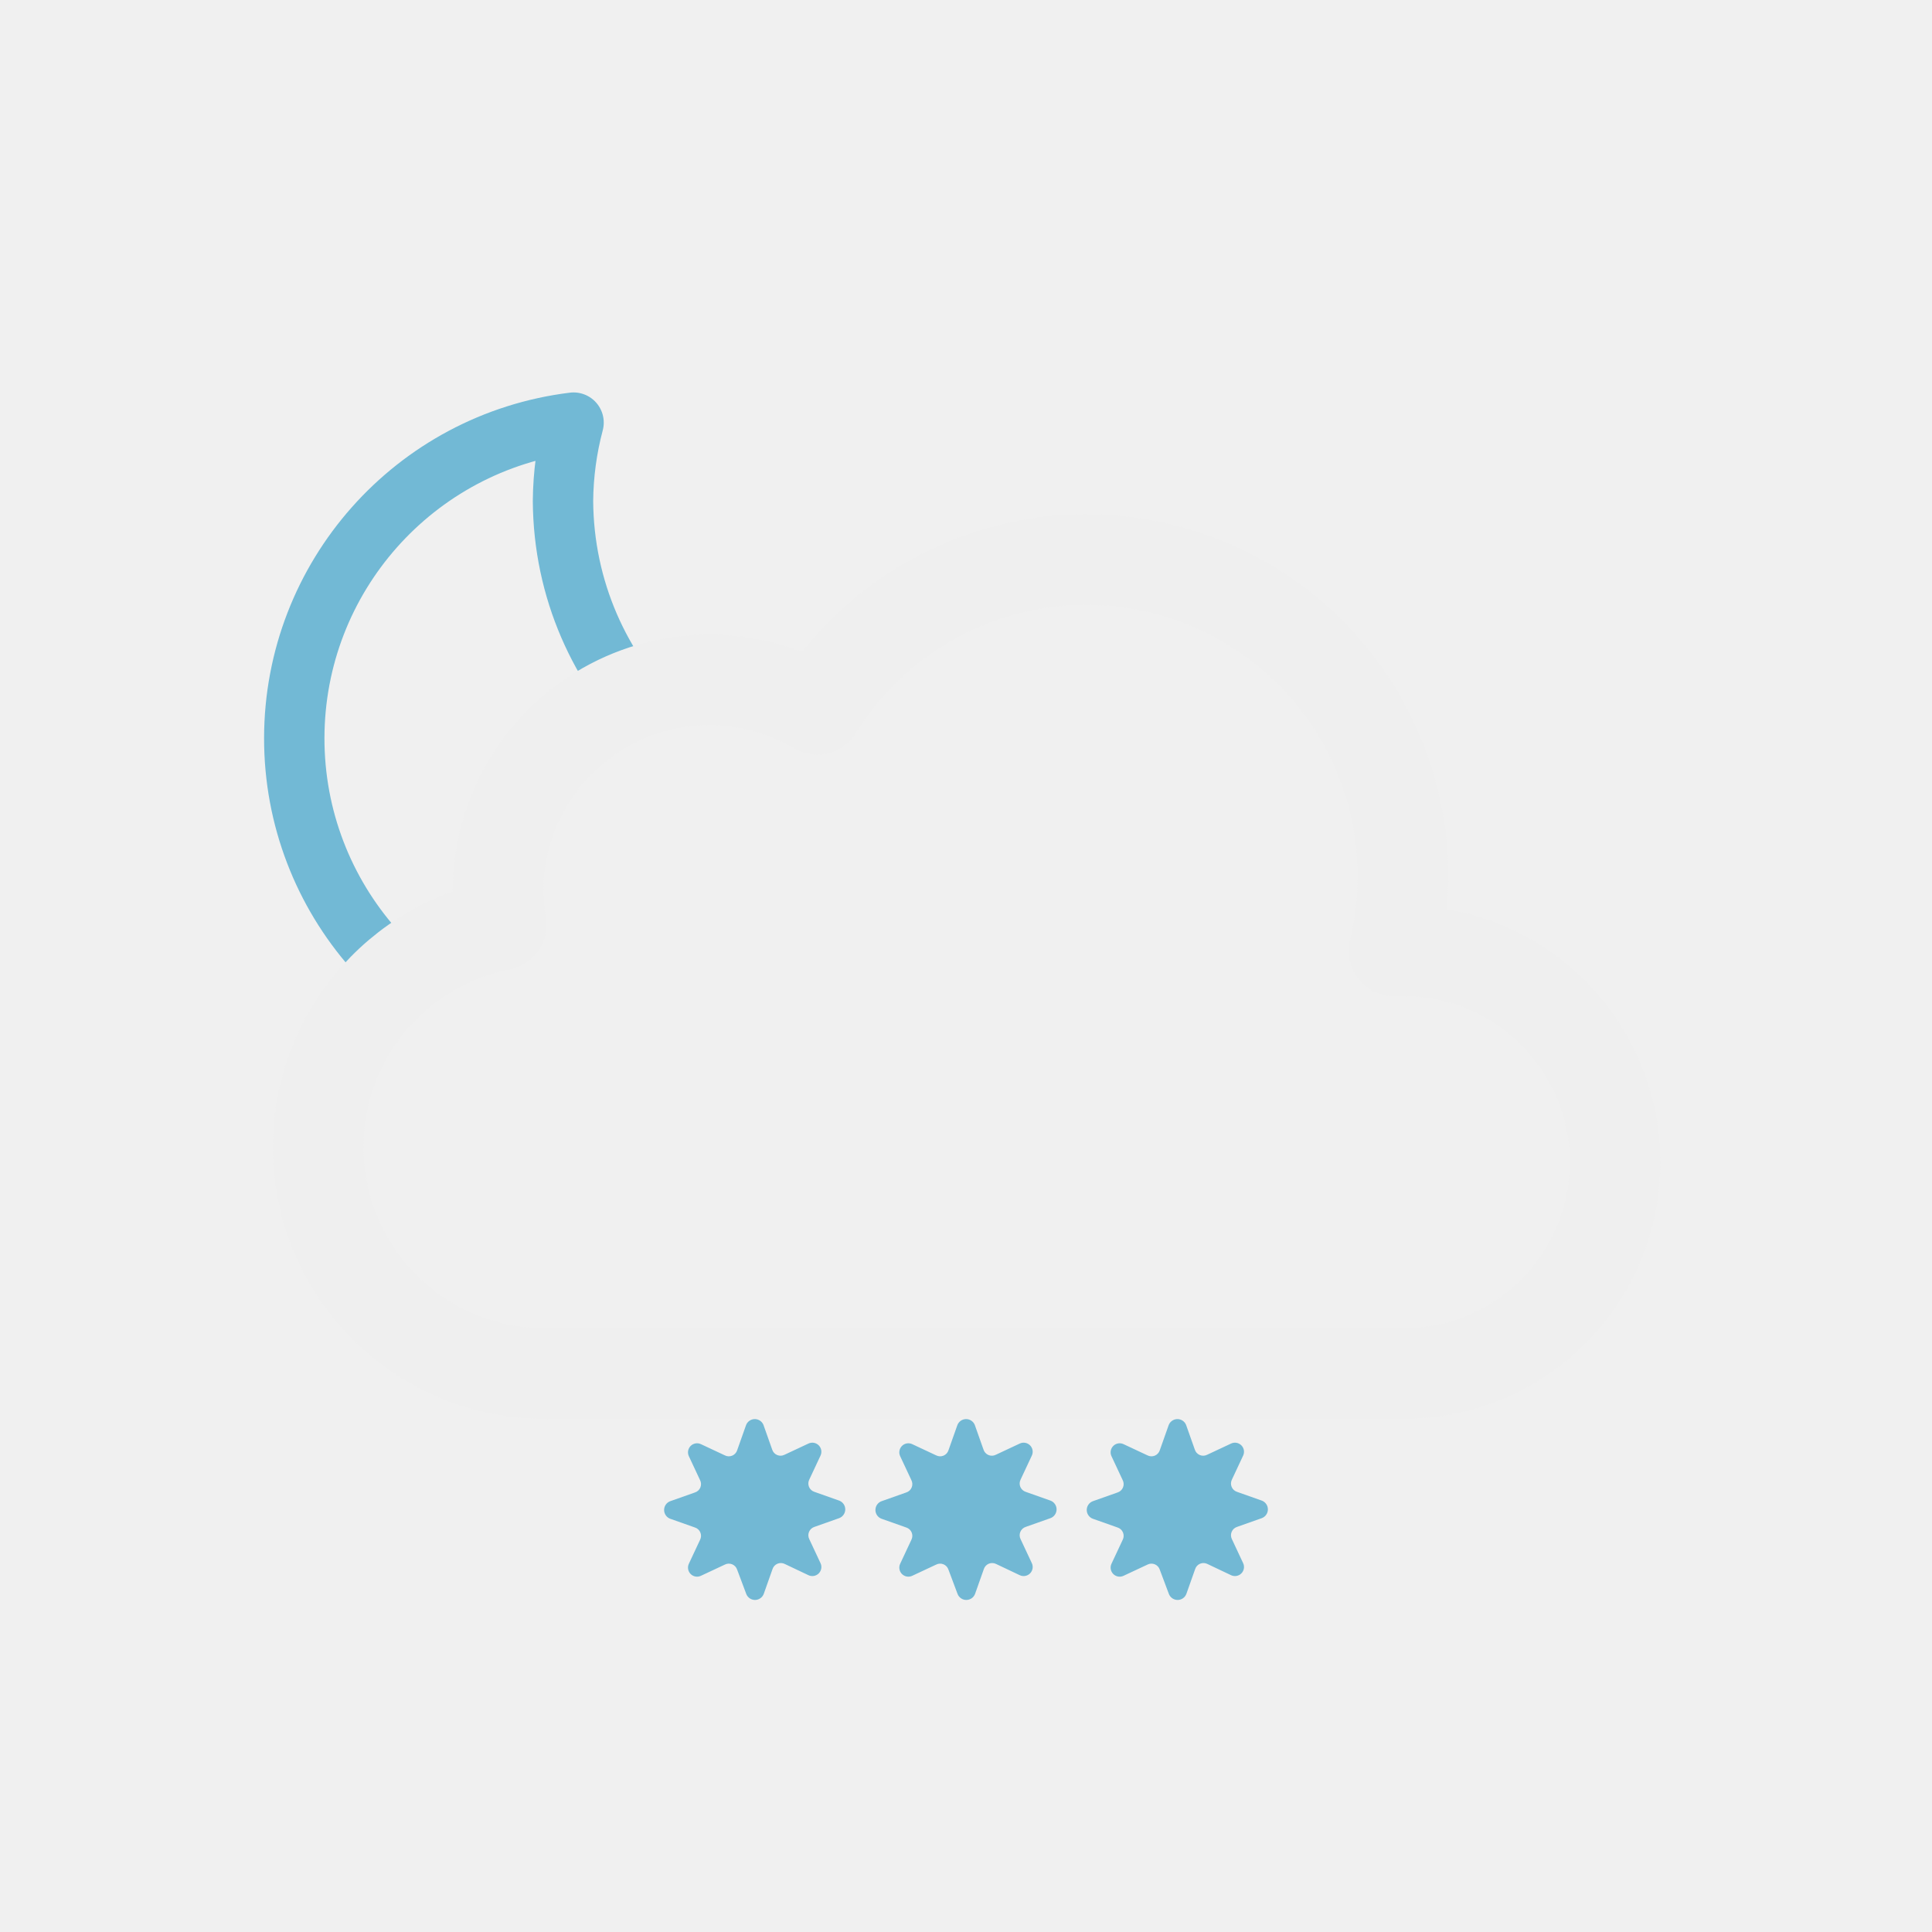
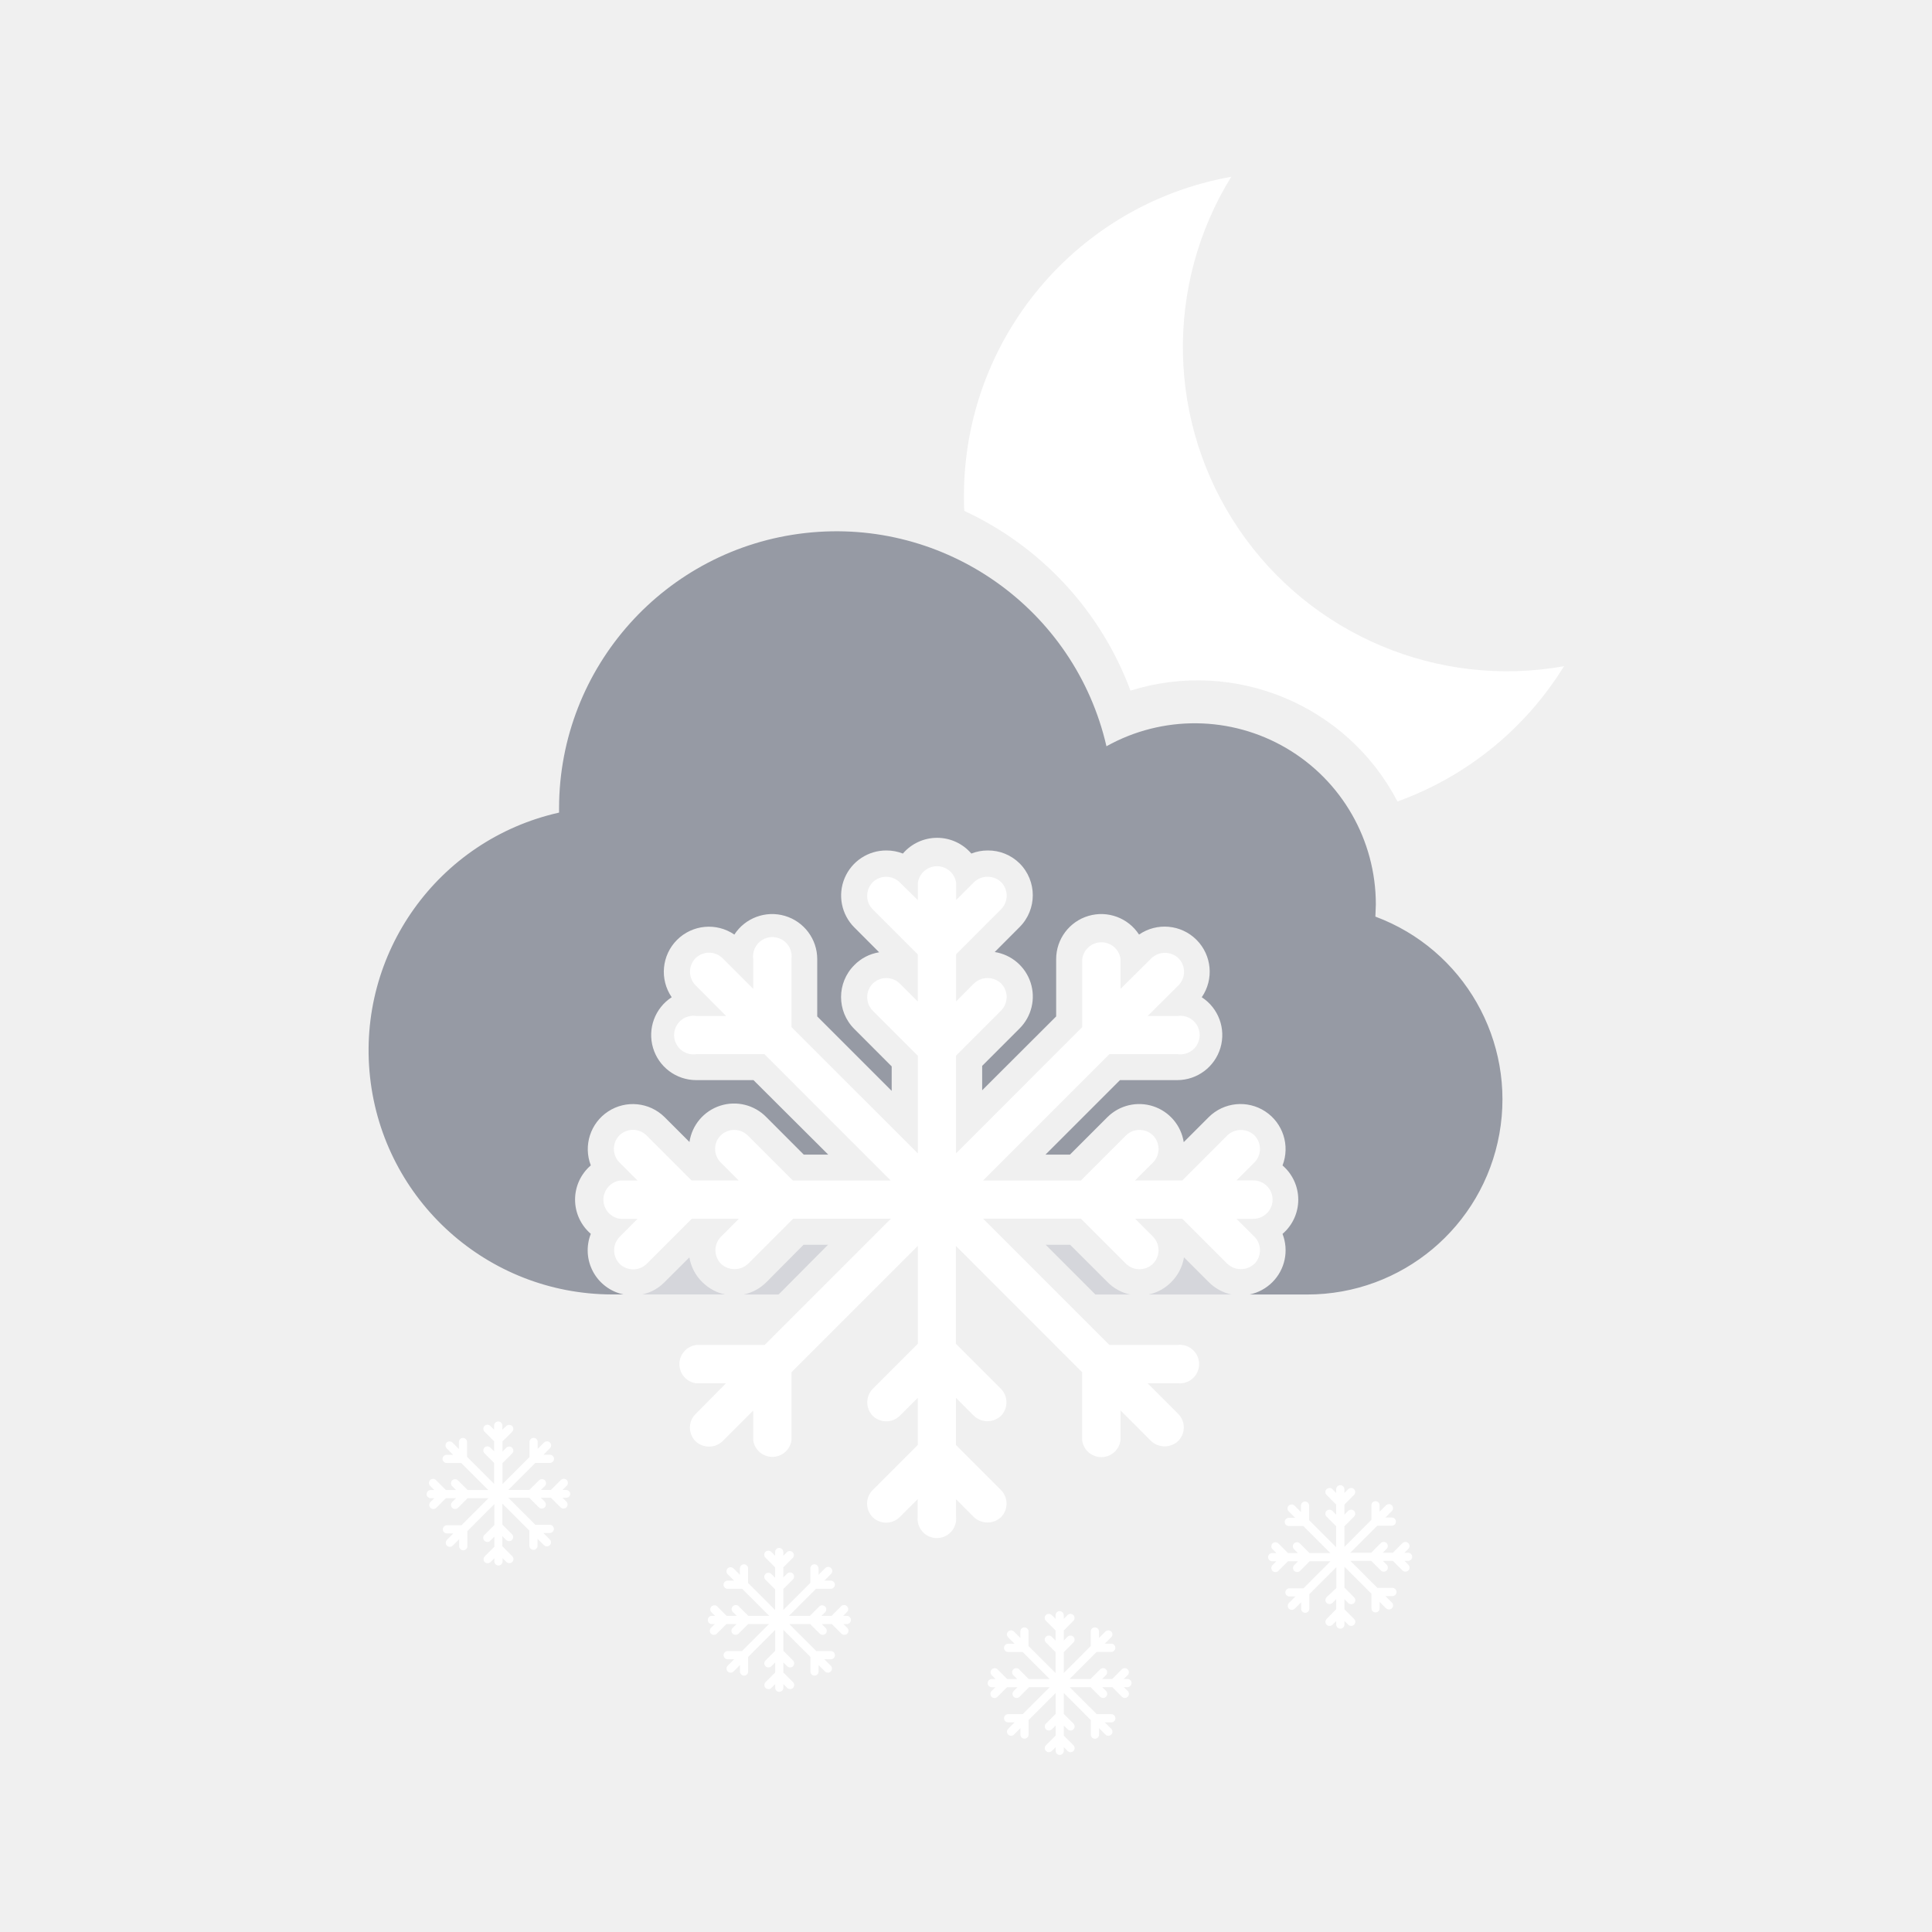
- <svg xmlns="http://www.w3.org/2000/svg" viewBox="0 0 64 64">
+ <svg xmlns="http://www.w3.org/2000/svg" id="ios-style" viewBox="0 0 300 300">
  <defs>
-     <clipPath id="a">
-       <path fill="none" d="M10.55 34.21l-3.83-3.42-2-6 1-7 4-5 5-3h6l5 1 3 3 2.56 4.36-4.56 4.64h-5l-5 5v3l-6.17 3.42z" />
-     </clipPath>
-     <clipPath id="b">
-       <path fill="none" d="M21.17 46.81L18 64h24l2.75-17.19H21.17z" />
-     </clipPath>
+     <style>.cls-1{fill:#d5d6db;}.cls-2{fill:#969aa4;}.cls-3{fill:#fff;}</style>
  </defs>
-   <g clip-path="url(#a)">
-     <g>
-       <path fill="none" stroke="#72b9d5" stroke-linecap="round" stroke-linejoin="round" stroke-width="2" d="M29.33 27.13A10.6 10.6 0 0118.65 16.6 10.44 10.44 0 0119 14a10.54 10.54 0 1011.5 13.07 11.46 11.46 0 01-1.17.06z" />
-       <animateTransform attributeName="transform" dur="10s" repeatCount="indefinite" type="rotate" values="-10 19.22 24.293;10 19.22 24.293;-10 19.22 24.293" />
-     </g>
-   </g>
-   <path fill="none" stroke="#efefef" stroke-linejoin="round" stroke-width="3" d="M46.5 31.5h-.32a10.49 10.49 0 00-19.11-8 7 7 0 00-10.57 6 7.21 7.21 0 00.1 1.14A7.5 7.5 0 0018 45.5a4.19 4.19 0 00.5 0v0h28a7 7 0 000-14z" />
-   <g clip-path="url(#b)">
-     <g>
-       <g>
-         <g>
-           <path fill="#72b8d4" d="M32.29 47.2l.29.82a.29.29 0 00.41.17l.79-.37a.3.3 0 01.4.4l-.37.79a.29.29 0 00.17.41l.82.29a.31.31 0 010 .58l-.82.29a.29.29 0 00-.17.41l.37.79a.3.3 0 01-.4.4l-.78-.37a.29.29 0 00-.41.17l-.29.82a.31.31 0 01-.58 0l-.3-.8a.29.29 0 00-.41-.17l-.79.37a.3.3 0 01-.4-.4l.37-.79a.29.29 0 00-.17-.41l-.82-.29a.31.31 0 010-.58l.82-.29a.29.29 0 00.17-.41l-.37-.79a.3.3 0 01.4-.4l.79.37a.29.29 0 00.41-.17l.29-.82a.31.31 0 01.58-.02z" />
-           <animateTransform attributeName="transform" dur="9s" repeatCount="indefinite" type="rotate" values="0 32 50; 180 32 50; 360 32 50" />
-         </g>
-         <animateTransform attributeName="transform" dur="3s" repeatCount="indefinite" type="translate" values="-3 0; 3 0" />
-       </g>
-       <animateTransform attributeName="transform" dur="3s" repeatCount="indefinite" type="translate" values="2 -6; -2 12" />
-       <animate attributeName="opacity" dur="3s" repeatCount="indefinite" values="1;1;1;0" />
-     </g>
-     <g>
-       <g>
-         <g>
-           <path fill="#72b8d4" d="M39.29 47.2l.29.82a.29.29 0 00.41.17l.79-.37a.3.3 0 01.4.4l-.37.79a.29.29 0 00.17.41l.82.29a.31.31 0 010 .58l-.82.29a.29.29 0 00-.17.41l.37.79a.3.3 0 01-.4.4l-.78-.37a.29.29 0 00-.41.17l-.29.82a.31.31 0 01-.58 0l-.3-.8a.29.29 0 00-.41-.17l-.79.37a.3.3 0 01-.4-.4l.37-.79a.29.29 0 00-.17-.41l-.82-.29a.31.31 0 010-.58l.82-.29a.29.29 0 00.17-.41l-.37-.79a.3.3 0 01.4-.4l.79.37a.29.29 0 00.41-.17l.29-.82a.31.31 0 01.58-.02z" />
-           <animateTransform attributeName="transform" dur="6s" repeatCount="indefinite" type="rotate" values="0 39 50; 180 39 50; 360 39 50" />
-         </g>
-         <animateTransform attributeName="transform" begin="-1s" dur="3s" repeatCount="indefinite" type="translate" values="0 0; 3 0" />
-       </g>
-       <animateTransform attributeName="transform" begin="-1s" dur="3s" repeatCount="indefinite" type="translate" values="2 -6; -2 12" />
-       <animate attributeName="opacity" begin="-1s" dur="3s" repeatCount="indefinite" values="1;1;1;0" />
-     </g>
-     <g>
-       <g>
-         <g>
-           <path fill="#72b8d4" d="M25.29 47.2l.29.82a.29.29 0 00.41.17l.79-.37a.3.3 0 01.4.4l-.37.79a.29.29 0 00.17.41l.82.29a.31.31 0 010 .58l-.82.29a.29.29 0 00-.17.41l.37.79a.3.3 0 01-.4.4l-.78-.37a.29.29 0 00-.41.17l-.29.82a.31.31 0 01-.58 0l-.3-.8a.29.29 0 00-.41-.17l-.79.37a.3.3 0 01-.4-.4l.37-.79a.29.29 0 00-.17-.41l-.82-.29a.31.31 0 010-.58l.82-.29a.29.29 0 00.17-.41l-.37-.79a.3.3 0 01.4-.4l.79.37a.29.29 0 00.41-.17l.29-.82a.31.31 0 01.58-.02z" />
-           <animateTransform attributeName="transform" dur="6s" repeatCount="indefinite" type="rotate" values="0 25 50; 180 25 50; 360 25 50" />
-         </g>
-         <animateTransform attributeName="transform" begin="-1.5s" dur="3s" repeatCount="indefinite" type="translate" values="-3 0; 2 0" />
-       </g>
-       <animateTransform attributeName="transform" begin="-1.5s" dur="3s" repeatCount="indefinite" type="translate" values="2 -6; -2 12" />
-       <animate attributeName="opacity" begin="-1.5s" dur="3s" repeatCount="indefinite" values="1;1;1;0" />
-     </g>
-   </g>
+   <path class="cls-1" d="M128.57,193.29h-3.8L119,199.1a7.09,7.09,0,0,1-3.52,1.91h5.42Z" />
+   <path class="cls-1" d="M166.17,193.29h-3.8l7.72,7.72h5.4a7,7,0,0,1-3.51-1.92Z" />
+   <path class="cls-1" d="M109.05,199.08a6.9,6.9,0,0,1-2-3.84l-3.87,3.86A6.89,6.89,0,0,1,99.73,201h12.85A7,7,0,0,1,109.05,199.08Z" />
+   <path class="cls-2" d="M213.57,142.32c0-.63.07-1.26.07-1.89a28.12,28.12,0,0,0-41.83-24.55,43.05,43.05,0,0,0-85,9.56c0,.25,0,.5,0,.74A37.87,37.87,0,0,0,95,201h1.81a7,7,0,0,1-5.07-9.41,7,7,0,0,1,0-10.63,7,7,0,0,1,11.45-7.5l3.87,3.87A7,7,0,0,1,119,173.47l5.81,5.82h3.8L117,167.72h-8.9a7,7,0,0,1-3.8-12.87,7,7,0,0,1,9.73-9.73,7,7,0,0,1,12.87,3.81v8.9l11.56,11.56v-3.8l-5.81-5.82a7,7,0,0,1,0-9.9,6.92,6.92,0,0,1,3.86-2L132.65,144a7,7,0,0,1,5-11.94,6.88,6.88,0,0,1,2.55.48,7,7,0,0,1,10.63,0,6.84,6.84,0,0,1,2.55-.48,6.93,6.93,0,0,1,4.94,2,7,7,0,0,1,0,9.9l-3.86,3.87a7,7,0,0,1,3.86,11.87l-5.81,5.81v3.79L164,157.83v-8.9a7,7,0,0,1,12.87-3.81,7,7,0,0,1,9.74,9.73,7,7,0,0,1-3.81,12.87h-8.89l-11.57,11.57h3.8l5.82-5.82a7,7,0,0,1,11.85,3.88l3.88-3.88a7,7,0,0,1,11.46,7.5,7,7,0,0,1,0,10.63,7,7,0,0,1-1.58,7.5,7.09,7.09,0,0,1-3.52,1.91H203a30.29,30.29,0,0,0,10.54-58.69Z" />
+   <path class="cls-1" d="M187.7,199.09l-3.85-3.85a7,7,0,0,1-2,3.86,6.92,6.92,0,0,1-3.5,1.91h12.86A7.13,7.13,0,0,1,187.7,199.09Z" />
+   <path class="cls-3" d="M197.61,186.29a3,3,0,0,0-3-3H192l2.79-2.79a3,3,0,0,0,0-4.2,3.06,3.06,0,0,0-4.21,0l-7,7h-7.33l2.79-2.79a3,3,0,0,0,0-4.2,3,3,0,0,0-4.2,0l-7,7H152.65l19.61-19.62h10.57a3,3,0,1,0,0-5.93h-4.62L183,153a3,3,0,0,0,0-4.2,3.06,3.06,0,0,0-4.21,0L174,153.55v-4.62a3,3,0,0,0-5.95,0v10.56L148.45,179.1V163.92l7-7a3,3,0,0,0,0-4.21,3.06,3.06,0,0,0-4.21,0l-2.78,2.79v-7.32l7-7a3,3,0,0,0,0-4.2,3.06,3.06,0,0,0-4.21,0l-2.78,2.78v-2.64a3,3,0,0,0-5.95,0v2.65L139.7,137a3,3,0,0,0-4.19,0,3,3,0,0,0,0,4.2l7,7v7.32l-2.79-2.79a3,3,0,0,0-4.2,0,3,3,0,0,0,0,4.21l7,7V179.1l-19.62-19.61V148.93a3,3,0,1,0-5.94,0v4.62l-4.76-4.76a3,3,0,0,0-4.2,0,3,3,0,0,0,0,4.2l4.75,4.77h-4.62a3,3,0,1,0,0,5.93h10.57l19.61,19.62H123.11l-7-7a3,3,0,0,0-4.2,0,2.92,2.92,0,0,0-.87,2.1,3,3,0,0,0,.87,2.1l2.79,2.79h-7.32l-7-7a3,3,0,0,0-4.2,0,3,3,0,0,0,0,4.2L99,183.31H96.31a3,3,0,0,0,0,5.95H99l-2.78,2.79a3,3,0,0,0,0,4.2,3,3,0,0,0,4.2,0l7-7h7.32l-2.79,2.79a3,3,0,0,0,0,4.2,3.08,3.08,0,0,0,4.21,0l7-7h15.18l-19.61,19.61H108.11a3,3,0,0,0,0,5.95h4.62L108,219.58a2.94,2.94,0,0,0-.87,2.1,3,3,0,0,0,.87,2.11,3.05,3.05,0,0,0,4.2,0l4.76-4.76v4.62a3,3,0,0,0,5.94,0V213.08l19.62-19.62v15.2l-7,7a3,3,0,0,0,0,4.19,3,3,0,0,0,4.19,0l2.8-2.79v7.32l-7,7a2.94,2.94,0,0,0-.87,2.1,3,3,0,0,0,.86,2.1,3,3,0,0,0,4.2,0l2.8-2.79v2.66a3,3,0,1,0,5.95,0v-2.66l2.78,2.79a3.08,3.08,0,0,0,4.21,0,3,3,0,0,0,0-4.2l-7-7v-7.32l2.79,2.79a3.06,3.06,0,0,0,4.2,0,3,3,0,0,0,0-4.19l-7-7v-15.2l19.61,19.62v10.57a3,3,0,0,0,5.95,0V219l4.75,4.76a3.08,3.08,0,0,0,4.21,0,3,3,0,0,0,.87-2.11,2.94,2.94,0,0,0-.87-2.1l-4.76-4.76h4.62a3,3,0,1,0,0-5.95H172.26l-19.61-19.61h15.19l7,7a3,3,0,0,0,4.2,0,3,3,0,0,0,0-4.2l-2.78-2.79h7.32l7,7a3.08,3.08,0,0,0,4.21,0,3,3,0,0,0,0-4.2L192,189.26h2.65A3,3,0,0,0,197.61,186.29Z" />
+   <path class="cls-3" d="M175.54,107.24A35,35,0,0,1,217,124.45a50.55,50.55,0,0,0,25.86-21,50.33,50.33,0,0,1-51.67-76,50.35,50.35,0,0,0-41.51,49.56c0,.78,0,1.55.06,2.32A50,50,0,0,1,175.54,107.24Z" />
+   <path class="cls-3" d="M132.13,251.55a.63.63,0,0,0-.63-.64h-.57l.59-.6a.63.63,0,0,0,0-.9.65.65,0,0,0-.9,0l-1.49,1.5h-1.57l.6-.6a.64.64,0,0,0-.9-.9l-1.5,1.5h-3.25l4.2-4.2H129a.64.64,0,0,0,.64-.64.64.64,0,0,0-.64-.63h-1l1-1a.64.64,0,1,0-.9-.9l-1,1v-1a.64.64,0,0,0-.64-.64.64.64,0,0,0-.63.64v2.26l-4.2,4.2v-3.25l1.5-1.5a.65.65,0,0,0,0-.9.65.65,0,0,0-.9,0l-.6.6v-1.57l1.5-1.5a.64.64,0,0,0-.9-.9l-.6.6V241a.64.64,0,0,0-.64-.64.64.64,0,0,0-.63.64v.57l-.6-.6a.65.65,0,0,0-.9,0,.63.63,0,0,0,0,.9l1.5,1.5V245l-.6-.6a.65.65,0,0,0-.9,0,.65.65,0,0,0,0,.9l1.5,1.5V250l-4.2-4.2v-2.26a.64.64,0,0,0-.64-.64.64.64,0,0,0-.63.64v1l-1-1a.65.65,0,0,0-.9,0,.63.63,0,0,0,0,.9l1,1h-1a.64.64,0,0,0-.64.63.64.64,0,0,0,.64.64h2.26l4.2,4.2h-3.25l-1.5-1.5a.65.65,0,0,0-.9,0,.63.63,0,0,0,0,.9l.6.6h-1.57l-1.5-1.5a.64.64,0,0,0-.9.9l.6.6h-.57a.64.64,0,0,0,0,1.27H111l-.6.6a.65.65,0,0,0,0,.9.65.65,0,0,0,.9,0l1.5-1.5h1.57l-.6.6a.63.63,0,0,0,0,.9.67.67,0,0,0,.9,0l1.5-1.5h3.25l-4.2,4.2H113a.64.64,0,0,0-.64.63.64.64,0,0,0,.64.64h1l-1,1a.63.63,0,0,0,0,.9.65.65,0,0,0,.9,0l1-1v1a.64.64,0,0,0,.63.64.64.64,0,0,0,.64-.64v-2.26l4.2-4.2v3.25l-1.5,1.5a.63.63,0,0,0,0,.9.66.66,0,0,0,.9,0l.6-.6v1.57l-1.5,1.49a.65.65,0,0,0,0,.9.63.63,0,0,0,.9,0l.6-.59v.57a.63.63,0,0,0,.63.63.64.64,0,0,0,.64-.63v-.57l.6.59a.65.65,0,0,0,.9,0,.65.65,0,0,0,0-.9l-1.5-1.49v-1.57l.6.6a.67.67,0,0,0,.9,0,.65.65,0,0,0,0-.9l-1.5-1.5v-3.25l4.2,4.2v2.26a.64.64,0,0,0,.63.64.64.64,0,0,0,.64-.64v-1l1,1a.65.65,0,0,0,.9,0,.65.65,0,0,0,0-.9l-1-1h1a.64.64,0,0,0,.64-.64.64.64,0,0,0-.64-.63h-2.26l-4.2-4.2h3.25l1.5,1.5a.65.65,0,0,0,.9,0,.65.65,0,0,0,0-.9l-.6-.6h1.57l1.49,1.5a.67.67,0,0,0,.9,0,.63.63,0,0,0,0-.9l-.59-.6h.57A.63.63,0,0,0,132.13,251.55Z" />
+   <path class="cls-3" d="M175.71,261.34a.63.63,0,0,0-.64-.63h-.57l.6-.6a.63.63,0,0,0,0-.9.65.65,0,0,0-.9,0l-1.49,1.5h-1.57l.59-.6a.63.63,0,1,0-.89-.9l-1.5,1.5h-3.25l4.2-4.2h2.26a.64.64,0,0,0,0-1.28h-1l1-1a.62.62,0,0,0,0-.89.65.65,0,0,0-.9,0l-1,1v-1a.64.64,0,1,0-1.28,0v2.26l-4.19,4.19v-3.25l1.49-1.49a.63.63,0,0,0,0-.9.65.65,0,0,0-.9,0l-.59.59v-1.56l1.49-1.5a.63.63,0,0,0,0-.9.65.65,0,0,0-.9,0l-.59.6v-.57a.64.64,0,0,0-.64-.64.64.64,0,0,0-.63.64v.57l-.6-.6a.65.65,0,0,0-.9,0,.63.63,0,0,0,0,.9l1.5,1.5v1.57l-.6-.6a.65.65,0,0,0-.9,0,.63.63,0,0,0,0,.9l1.5,1.49v3.25l-4.2-4.19v-2.26a.64.64,0,0,0-.64-.64.63.63,0,0,0-.63.64v1l-1-1a.65.65,0,0,0-.9,0,.64.64,0,0,0-.19.45.65.65,0,0,0,.19.45l1,1h-1a.64.64,0,1,0,0,1.28h2.25l4.21,4.2h-3.26l-1.49-1.5a.65.65,0,0,0-.9,0,.63.63,0,0,0,0,.9l.6.6H156.4l-1.5-1.5a.65.65,0,0,0-.9,0,.63.63,0,0,0,0,.9l.6.6H154a.64.64,0,0,0-.64.63.64.64,0,0,0,.64.64h.57l-.6.59a.63.63,0,0,0-.18.46.63.63,0,0,0,1.08.45l1.5-1.5H158l-.59.59a.64.64,0,0,0-.19.46.63.63,0,0,0,.19.44.66.66,0,0,0,.9,0l1.49-1.5H163l-4.19,4.19h-2.26a.64.64,0,1,0,0,1.28h1l-1,1a.62.62,0,0,0-.19.45.64.64,0,0,0,.19.45.65.65,0,0,0,.9,0l1-1v1a.63.63,0,0,0,.63.63.64.64,0,0,0,.64-.63v-2.26l4.2-4.2v3.25l-1.5,1.5a.62.62,0,0,0,0,.89.65.65,0,0,0,.9,0l.6-.59v1.57l-1.5,1.49a.63.63,0,0,0,0,.9.65.65,0,0,0,.9,0l.6-.6v.57a.64.64,0,0,0,.63.64.64.64,0,0,0,.64-.64v-.57l.59.6a.65.65,0,0,0,.9,0,.63.63,0,0,0,0-.9l-1.49-1.49v-1.57l.6.59a.63.63,0,1,0,.89-.9l-1.49-1.49v-3.25l4.19,4.2v2.26a.64.64,0,0,0,1.28,0v-1l1,1a.65.65,0,0,0,.9,0,.63.63,0,0,0,.18-.45.61.61,0,0,0-.18-.45l-1-1h1a.64.64,0,0,0,0-1.28h-2.26l-4.2-4.19h3.25l1.49,1.5a.65.65,0,0,0,.9,0,.63.63,0,0,0,.19-.45.6.6,0,0,0-.19-.46l-.59-.59h1.57l1.49,1.5a.64.64,0,0,0,1.09-.45.64.64,0,0,0-.19-.46l-.6-.59h.57A.64.64,0,0,0,175.71,261.34Z" />
+   <path class="cls-3" d="M88.55,232a.64.64,0,0,0-.63-.64h-.57l.6-.6a.64.64,0,1,0-.9-.9l-1.5,1.5H84l.6-.6a.63.63,0,0,0,0-.9.65.65,0,0,0-.9,0l-1.5,1.5H78.93l4.2-4.2h2.26a.64.64,0,0,0,.64-.64.64.64,0,0,0-.64-.63h-1l1-1a.63.63,0,0,0,0-.9.65.65,0,0,0-.9,0l-1,1v-1a.64.64,0,1,0-1.27,0v2.26l-4.2,4.2v-3.25l1.5-1.5a.63.63,0,0,0,0-.9.65.65,0,0,0-.9,0l-.6.6v-1.57l1.5-1.5a.63.63,0,0,0,0-.9.66.66,0,0,0-.9,0L78,222v-.56a.64.64,0,1,0-1.27,0V222l-.6-.59a.65.65,0,0,0-.9,0,.64.64,0,0,0,0,.89l1.5,1.5v1.57l-.6-.6a.65.65,0,0,0-.9,0,.65.65,0,0,0,0,.9l1.5,1.5v3.25l-4.2-4.2V224a.64.64,0,1,0-1.27,0v1l-1-1a.65.65,0,0,0-.9,0,.65.65,0,0,0,0,.9l1,1h-1a.64.64,0,0,0-.64.63.64.64,0,0,0,.64.64h2.26l4.2,4.2H72.61l-1.5-1.5a.65.65,0,0,0-.9,0,.65.65,0,0,0,0,.9l.6.6H69.24l-1.5-1.5a.64.64,0,1,0-.9.9l.6.6h-.56a.64.64,0,0,0-.64.64.64.64,0,0,0,.64.63h.56l-.6.6a.65.65,0,0,0,0,.9.65.65,0,0,0,.9,0l1.5-1.5h1.57l-.6.6a.65.65,0,0,0,0,.9.65.65,0,0,0,.9,0l1.5-1.5h3.25l-4.2,4.2H69.4a.64.64,0,0,0-.64.64.64.64,0,0,0,.64.63h1l-1,1a.63.63,0,0,0-.18.45.59.59,0,0,0,.18.45.65.65,0,0,0,.9,0l1-1v1a.64.64,0,1,0,1.27,0v-2.26l4.2-4.2v3.25l-1.5,1.5a.64.64,0,1,0,.9.9l.6-.6v1.57l-1.5,1.5a.63.63,0,0,0-.18.45.59.59,0,0,0,.18.44.64.64,0,0,0,.9,0l.6-.6v.57a.64.64,0,0,0,1.27,0v-.57l.6.59a.66.66,0,0,0,.9,0,.63.63,0,0,0,0-.9L78,240.1v-1.57l.6.6a.67.67,0,0,0,.9,0,.63.63,0,0,0,0-.9l-1.5-1.5v-3.25l4.2,4.2v2.26a.64.64,0,1,0,1.27,0v-1l1,1a.65.65,0,0,0,.9,0,.63.63,0,0,0,0-.9l-1-1h1a.64.64,0,0,0,.64-.63.64.64,0,0,0-.64-.64H83.13l-4.2-4.2h3.25l1.5,1.5a.65.65,0,0,0,.9,0,.65.65,0,0,0,0-.9l-.6-.6h1.57l1.5,1.5a.65.65,0,0,0,.9,0,.65.65,0,0,0,0-.9l-.6-.6h.57A.63.63,0,0,0,88.55,232Z" />
+   <path class="cls-3" d="M219.29,241.74a.64.64,0,0,0-.64-.63h-.57l.6-.6a.63.63,0,0,0,0-.9.65.65,0,0,0-.9,0l-1.5,1.5h-1.56l.59-.6a.63.63,0,0,0,0-.9.65.65,0,0,0-.9,0l-1.49,1.5h-3.25l4.2-4.2h2.25a.64.64,0,0,0,.64-.64.64.64,0,0,0-.64-.63h-1l1-1a.63.63,0,0,0,0-.9.65.65,0,0,0-.9,0l-1,1v-1a.64.64,0,0,0-.63-.64.64.64,0,0,0-.64.64V236l-4.19,4.2V237l1.49-1.5a.63.63,0,0,0,0-.9.65.65,0,0,0-.9,0l-.59.6v-1.57l1.49-1.5a.63.63,0,0,0,0-.9.66.66,0,0,0-.9,0l-.59.6v-.57a.64.64,0,0,0-1.28,0v.57l-.59-.6a.66.66,0,0,0-.9,0,.63.63,0,0,0,0,.9l1.49,1.5v1.57l-.59-.6a.65.65,0,0,0-.9,0,.63.63,0,0,0,0,.9l1.49,1.5v3.25l-4.2-4.2v-2.26a.64.64,0,0,0-.63-.64.64.64,0,0,0-.64.64v1l-1-1a.64.64,0,0,0-.89,0,.63.63,0,0,0,0,.9l1,1h-1a.63.63,0,0,0-.63.63.64.64,0,0,0,.63.64h2.26l4.2,4.2h-3.25l-1.49-1.5a.65.65,0,0,0-.9,0,.63.63,0,0,0,0,.9l.59.6H200l-1.5-1.5a.65.65,0,0,0-.9,0,.63.63,0,0,0,0,.9l.6.6h-.57a.64.64,0,1,0,0,1.27h.57l-.6.6a.63.63,0,0,0,0,.9.65.65,0,0,0,.9,0l1.5-1.5h1.56l-.59.6a.63.63,0,0,0,0,.9.67.67,0,0,0,.9,0l1.49-1.5h3.25l-4.2,4.2h-2.26a.64.64,0,0,0,0,1.27h1l-1,1a.63.63,0,0,0,0,.9.64.64,0,0,0,.89,0l1-1v1a.64.64,0,0,0,.64.64.64.64,0,0,0,.63-.64v-2.26l4.2-4.2v3.25L206,248a.63.63,0,0,0,0,.9.65.65,0,0,0,.9,0l.59-.6v1.57L206,251.39a.67.67,0,0,0-.19.45.62.62,0,0,0,.19.45.64.64,0,0,0,.9,0l.59-.59v.56a.64.64,0,1,0,1.28,0v-.56l.59.59a.65.65,0,0,0,.9,0,.62.62,0,0,0,.19-.45.67.67,0,0,0-.19-.45l-1.49-1.49v-1.57l.59.6a.67.67,0,0,0,.9,0,.63.63,0,0,0,0-.9l-1.49-1.5v-3.25l4.19,4.2v2.26a.64.64,0,0,0,.64.64.64.64,0,0,0,.63-.64v-1l1,1a.65.65,0,0,0,.9,0,.63.63,0,0,0,0-.9l-1-1h1a.64.64,0,1,0,0-1.27h-2.25l-4.2-4.2h3.25l1.49,1.5a.65.65,0,0,0,.9,0,.63.63,0,0,0,0-.9l-.59-.6h1.56l1.5,1.5a.67.67,0,0,0,.9,0,.63.63,0,0,0,0-.9l-.6-.6h.57A.64.64,0,0,0,219.29,241.74Z" />
</svg>
